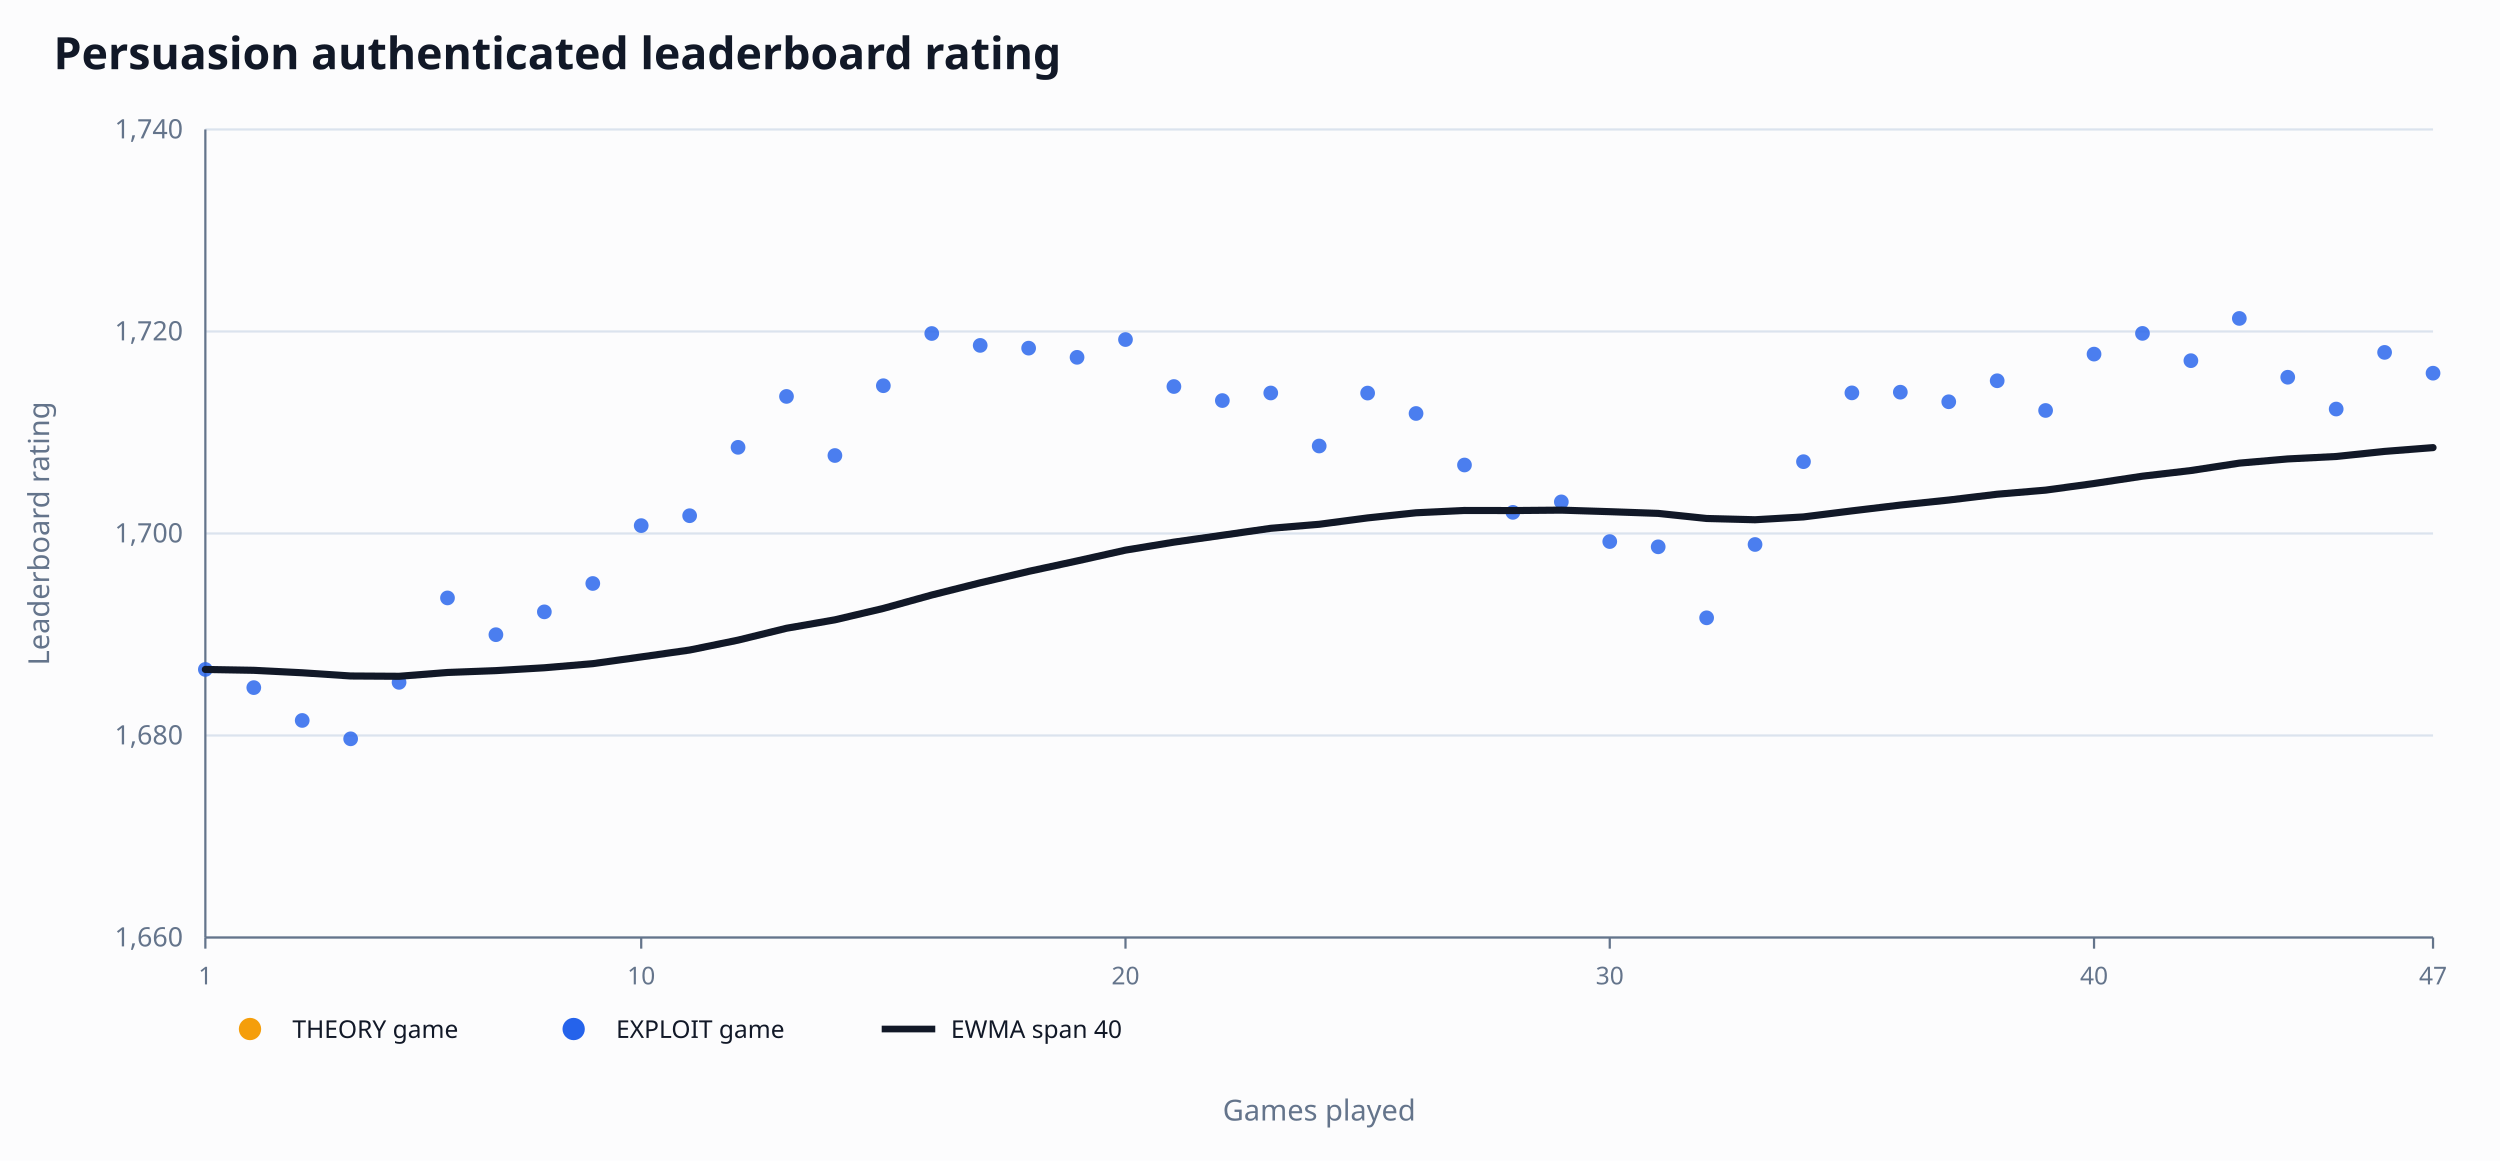
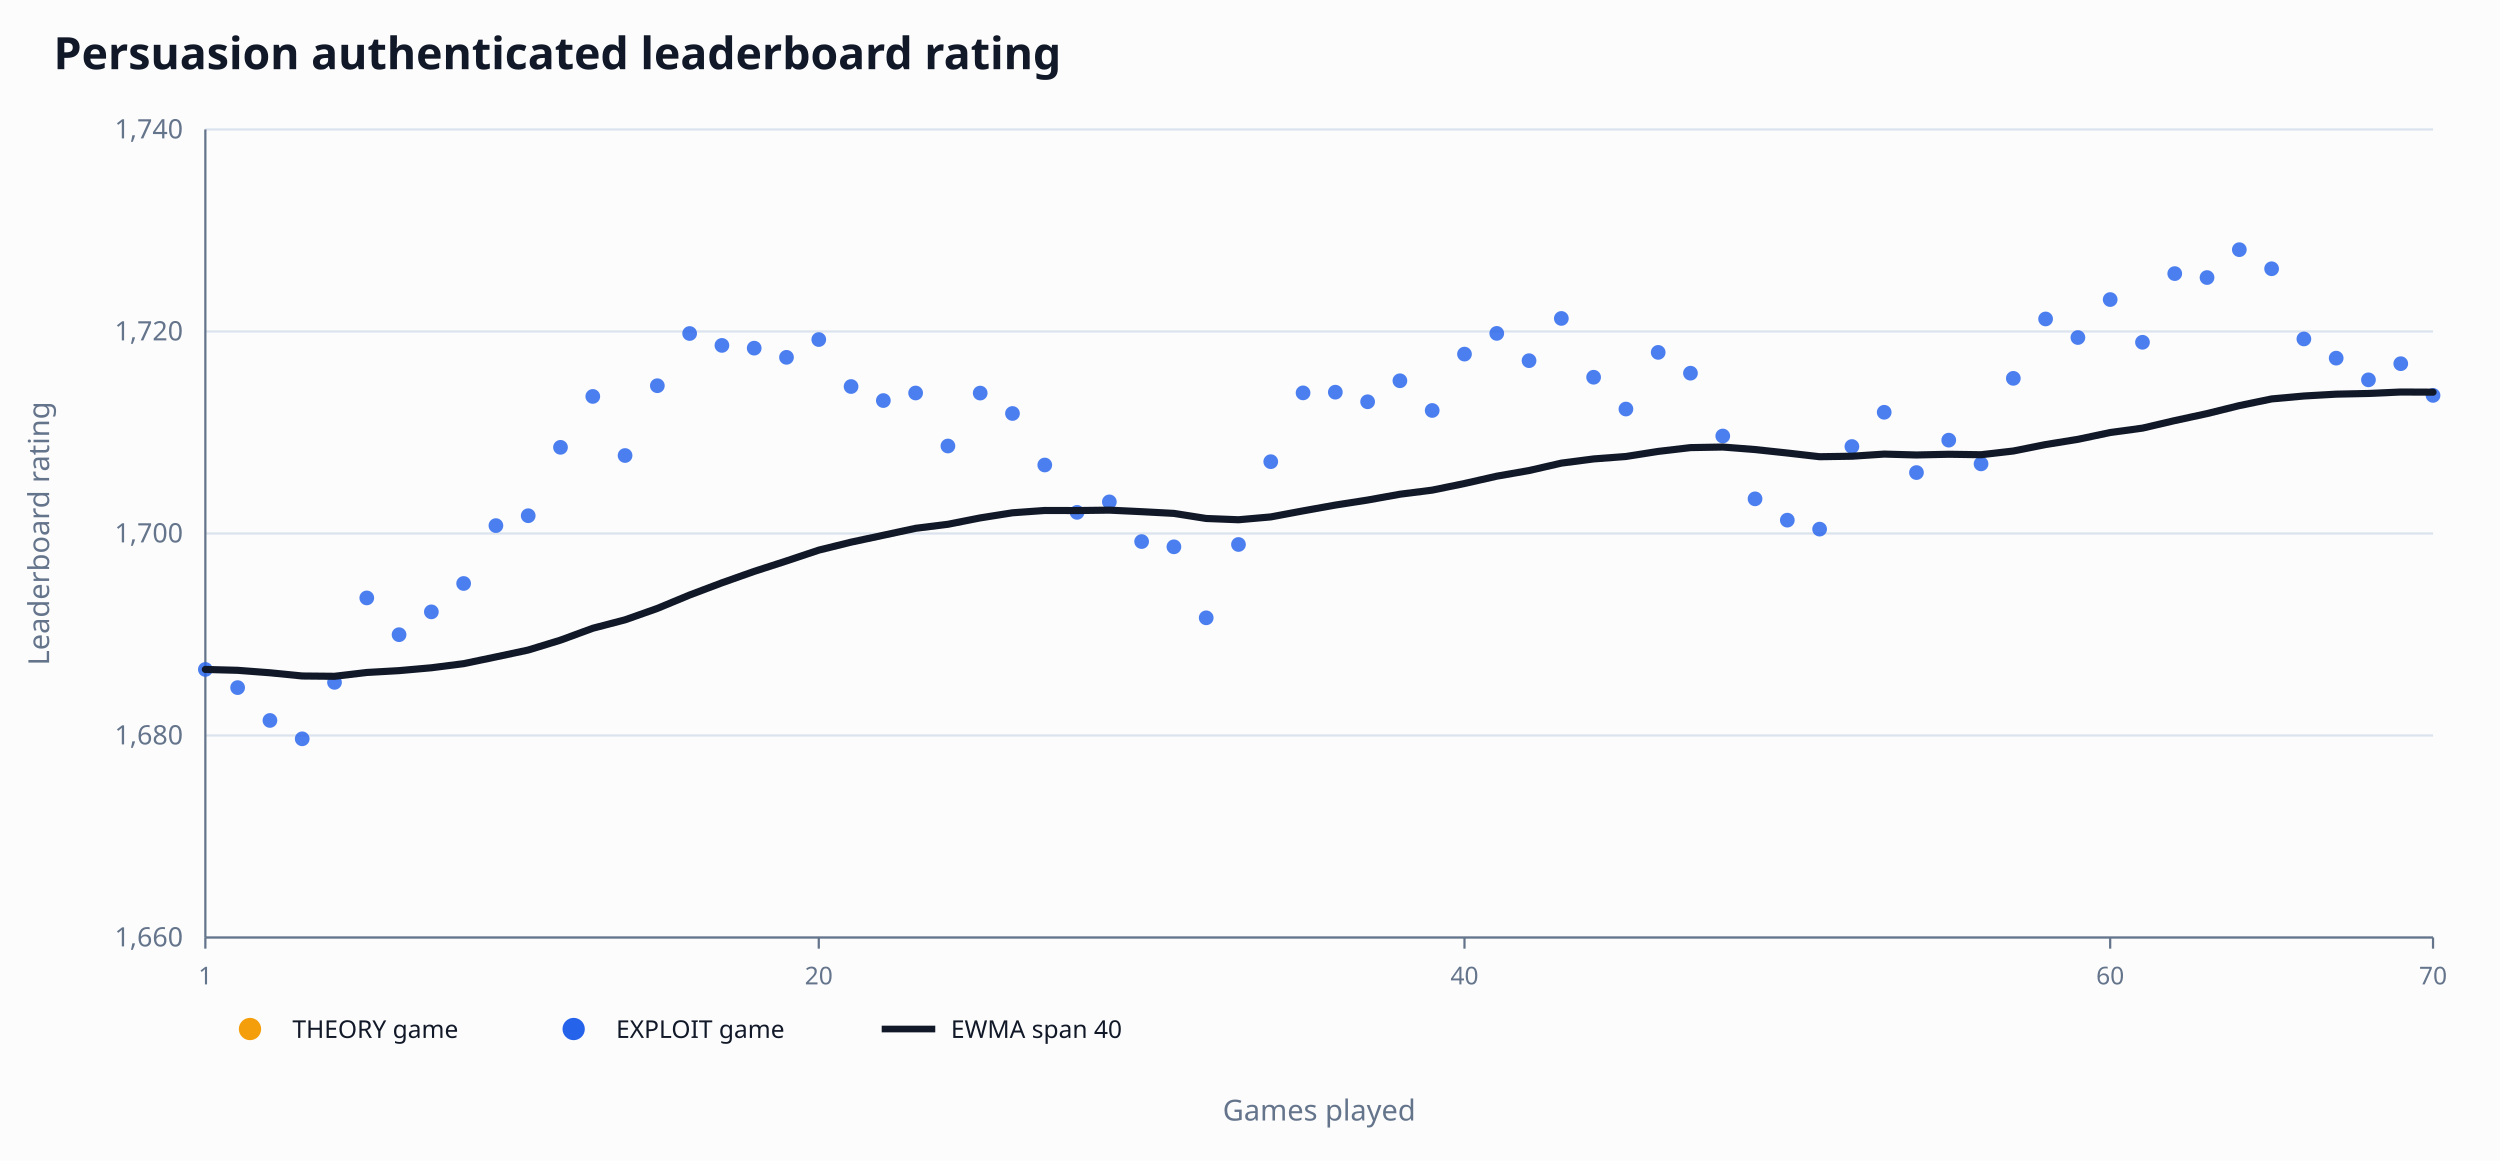
<svg xmlns="http://www.w3.org/2000/svg" width="1120" height="520" viewBox="0 0 1120 520">
  <rect width="100%" height="100%" fill="#fcfcfd" />
  <text x="24" y="31" font-family="system-ui,sans-serif" font-size="20" font-weight="700" fill="#111827">Persuasion authenticated leaderboard rating</text>
  <line x1="92" y1="420.00" x2="1090" y2="420.00" stroke="#dbe3ee" stroke-width="1" />
  <text x="82" y="424.00" text-anchor="end" font-family="system-ui,sans-serif" font-size="12" fill="#64748b">1,660</text>
  <line x1="92" y1="329.50" x2="1090" y2="329.50" stroke="#dbe3ee" stroke-width="1" />
  <text x="82" y="333.50" text-anchor="end" font-family="system-ui,sans-serif" font-size="12" fill="#64748b">1,680</text>
  <line x1="92" y1="239.00" x2="1090" y2="239.00" stroke="#dbe3ee" stroke-width="1" />
  <text x="82" y="243.00" text-anchor="end" font-family="system-ui,sans-serif" font-size="12" fill="#64748b">1,700</text>
  <line x1="92" y1="148.50" x2="1090" y2="148.50" stroke="#dbe3ee" stroke-width="1" />
  <text x="82" y="152.50" text-anchor="end" font-family="system-ui,sans-serif" font-size="12" fill="#64748b">1,720</text>
  <line x1="92" y1="58.00" x2="1090" y2="58.00" stroke="#dbe3ee" stroke-width="1" />
  <text x="82" y="62.00" text-anchor="end" font-family="system-ui,sans-serif" font-size="12" fill="#64748b">1,740</text>
  <line x1="92.00" y1="420" x2="92.00" y2="425" stroke="#64748b" />
  <text x="92.00" y="441" text-anchor="middle" font-family="system-ui,sans-serif" font-size="11" fill="#64748b">1</text>
-   <line x1="287.26" y1="420" x2="287.26" y2="425" stroke="#64748b" />
-   <text x="287.26" y="441" text-anchor="middle" font-family="system-ui,sans-serif" font-size="11" fill="#64748b">10</text>
-   <line x1="504.22" y1="420" x2="504.22" y2="425" stroke="#64748b" />
-   <text x="504.22" y="441" text-anchor="middle" font-family="system-ui,sans-serif" font-size="11" fill="#64748b">20</text>
-   <line x1="721.17" y1="420" x2="721.17" y2="425" stroke="#64748b" />
-   <text x="721.17" y="441" text-anchor="middle" font-family="system-ui,sans-serif" font-size="11" fill="#64748b">30</text>
-   <line x1="938.13" y1="420" x2="938.13" y2="425" stroke="#64748b" />
-   <text x="938.13" y="441" text-anchor="middle" font-family="system-ui,sans-serif" font-size="11" fill="#64748b">40</text>
+   <line x1="366.81" y1="420" x2="366.81" y2="425" stroke="#64748b" />
+   <text x="366.81" y="441" text-anchor="middle" font-family="system-ui,sans-serif" font-size="11" fill="#64748b">20</text>
+   <line x1="656.09" y1="420" x2="656.09" y2="425" stroke="#64748b" />
+   <text x="656.09" y="441" text-anchor="middle" font-family="system-ui,sans-serif" font-size="11" fill="#64748b">40</text>
+   <line x1="945.36" y1="420" x2="945.36" y2="425" stroke="#64748b" />
+   <text x="945.36" y="441" text-anchor="middle" font-family="system-ui,sans-serif" font-size="11" fill="#64748b">60</text>
  <line x1="1090.00" y1="420" x2="1090.00" y2="425" stroke="#64748b" />
-   <text x="1090.00" y="441" text-anchor="middle" font-family="system-ui,sans-serif" font-size="11" fill="#64748b">47</text>
+   <text x="1090.00" y="441" text-anchor="middle" font-family="system-ui,sans-serif" font-size="11" fill="#64748b">70</text>
  <line x1="92" y1="58" x2="92" y2="420" stroke="#64748b" />
  <line x1="92" y1="420" x2="1090" y2="420" stroke="#64748b" />
  <text x="591.00" y="502" text-anchor="middle" font-family="system-ui,sans-serif" font-size="13" fill="#64748b">Games played</text>
  <text x="22" y="239.00" text-anchor="middle" transform="rotate(-90 22 239.00)" font-family="system-ui,sans-serif" font-size="13" fill="#64748b">Leaderboard rating</text>
  <circle cx="92.00" cy="299.91" r="3.3" fill="#2563eb" opacity="0.82" />
-   <circle cx="113.70" cy="308.05" r="3.3" fill="#2563eb" opacity="0.82" />
-   <circle cx="135.39" cy="322.76" r="3.3" fill="#2563eb" opacity="0.82" />
-   <circle cx="157.09" cy="330.99" r="3.3" fill="#2563eb" opacity="0.82" />
-   <circle cx="178.78" cy="305.70" r="3.3" fill="#2563eb" opacity="0.82" />
-   <circle cx="200.48" cy="267.87" r="3.3" fill="#2563eb" opacity="0.82" />
-   <circle cx="222.17" cy="284.34" r="3.3" fill="#2563eb" opacity="0.82" />
-   <circle cx="243.87" cy="274.11" r="3.3" fill="#2563eb" opacity="0.82" />
-   <circle cx="265.57" cy="261.40" r="3.3" fill="#2563eb" opacity="0.82" />
-   <circle cx="287.26" cy="235.47" r="3.3" fill="#2563eb" opacity="0.82" />
-   <circle cx="308.96" cy="231.04" r="3.3" fill="#2563eb" opacity="0.82" />
-   <circle cx="330.65" cy="200.40" r="3.3" fill="#2563eb" opacity="0.82" />
-   <circle cx="352.35" cy="177.60" r="3.3" fill="#2563eb" opacity="0.82" />
-   <circle cx="374.04" cy="204.07" r="3.3" fill="#2563eb" opacity="0.82" />
-   <circle cx="395.74" cy="172.80" r="3.3" fill="#2563eb" opacity="0.82" />
-   <circle cx="417.43" cy="149.41" r="3.3" fill="#2563eb" opacity="0.82" />
-   <circle cx="439.13" cy="154.74" r="3.3" fill="#2563eb" opacity="0.82" />
-   <circle cx="460.83" cy="155.97" r="3.3" fill="#2563eb" opacity="0.82" />
-   <circle cx="482.52" cy="160.08" r="3.3" fill="#2563eb" opacity="0.82" />
-   <circle cx="504.22" cy="152.12" r="3.3" fill="#2563eb" opacity="0.82" />
-   <circle cx="525.91" cy="173.16" r="3.3" fill="#2563eb" opacity="0.82" />
-   <circle cx="547.61" cy="179.45" r="3.3" fill="#2563eb" opacity="0.82" />
-   <circle cx="569.30" cy="176.06" r="3.3" fill="#2563eb" opacity="0.82" />
-   <circle cx="591.00" cy="199.81" r="3.3" fill="#2563eb" opacity="0.82" />
-   <circle cx="612.70" cy="176.10" r="3.3" fill="#2563eb" opacity="0.82" />
-   <circle cx="634.39" cy="185.24" r="3.3" fill="#2563eb" opacity="0.82" />
-   <circle cx="656.09" cy="208.32" r="3.3" fill="#2563eb" opacity="0.82" />
-   <circle cx="677.78" cy="229.54" r="3.3" fill="#2563eb" opacity="0.82" />
-   <circle cx="699.48" cy="224.84" r="3.3" fill="#2563eb" opacity="0.82" />
-   <circle cx="721.17" cy="242.62" r="3.3" fill="#2563eb" opacity="0.82" />
-   <circle cx="742.87" cy="244.97" r="3.3" fill="#2563eb" opacity="0.82" />
-   <circle cx="764.57" cy="276.78" r="3.3" fill="#2563eb" opacity="0.82" />
-   <circle cx="786.26" cy="243.93" r="3.3" fill="#2563eb" opacity="0.82" />
-   <circle cx="807.96" cy="206.83" r="3.3" fill="#2563eb" opacity="0.82" />
-   <circle cx="829.65" cy="176.01" r="3.3" fill="#2563eb" opacity="0.82" />
-   <circle cx="851.35" cy="175.70" r="3.3" fill="#2563eb" opacity="0.82" />
-   <circle cx="873.04" cy="179.99" r="3.3" fill="#2563eb" opacity="0.82" />
-   <circle cx="894.74" cy="170.58" r="3.3" fill="#2563eb" opacity="0.82" />
-   <circle cx="916.43" cy="183.89" r="3.3" fill="#2563eb" opacity="0.82" />
-   <circle cx="938.13" cy="158.64" r="3.3" fill="#2563eb" opacity="0.82" />
-   <circle cx="959.83" cy="149.36" r="3.3" fill="#2563eb" opacity="0.82" />
-   <circle cx="981.52" cy="161.58" r="3.3" fill="#2563eb" opacity="0.82" />
-   <circle cx="1003.22" cy="142.66" r="3.3" fill="#2563eb" opacity="0.82" />
-   <circle cx="1024.91" cy="169.00" r="3.3" fill="#2563eb" opacity="0.82" />
-   <circle cx="1046.61" cy="183.25" r="3.3" fill="#2563eb" opacity="0.82" />
-   <circle cx="1068.30" cy="157.87" r="3.3" fill="#2563eb" opacity="0.82" />
-   <circle cx="1090.00" cy="167.19" r="3.3" fill="#2563eb" opacity="0.82" />
-   <polyline points="92.00,299.91 113.70,300.30 135.39,301.40 157.09,302.84 178.78,302.98 200.48,301.27 222.17,300.44 243.87,299.16 265.57,297.32 287.26,294.30 308.96,291.21 330.65,286.78 352.35,281.46 374.04,277.68 395.74,272.57 417.43,266.56 439.13,261.10 460.83,255.98 482.52,251.30 504.22,246.46 525.91,242.88 547.61,239.79 569.30,236.68 591.00,234.88 612.70,232.02 634.39,229.73 656.09,228.69 677.78,228.73 699.48,228.54 721.17,229.23 742.87,230.00 764.57,232.28 786.26,232.85 807.96,231.58 829.65,228.87 851.35,226.27 873.04,224.02 894.74,221.41 916.43,219.58 938.13,216.61 959.83,213.33 981.52,210.80 1003.22,207.48 1024.91,205.60 1046.61,204.51 1068.30,202.23 1090.00,200.53" fill="none" stroke="#111827" stroke-width="3.2" stroke-linejoin="round" stroke-linecap="round" />
+   <circle cx="106.46" cy="308.05" r="3.3" fill="#2563eb" opacity="0.82" />
+   <circle cx="120.93" cy="322.76" r="3.3" fill="#2563eb" opacity="0.82" />
+   <circle cx="135.39" cy="330.99" r="3.3" fill="#2563eb" opacity="0.82" />
+   <circle cx="149.86" cy="305.70" r="3.3" fill="#2563eb" opacity="0.82" />
+   <circle cx="164.32" cy="267.87" r="3.3" fill="#2563eb" opacity="0.82" />
+   <circle cx="178.78" cy="284.34" r="3.3" fill="#2563eb" opacity="0.82" />
+   <circle cx="193.25" cy="274.11" r="3.3" fill="#2563eb" opacity="0.82" />
+   <circle cx="207.71" cy="261.40" r="3.3" fill="#2563eb" opacity="0.82" />
+   <circle cx="222.17" cy="235.47" r="3.3" fill="#2563eb" opacity="0.82" />
+   <circle cx="236.64" cy="231.04" r="3.3" fill="#2563eb" opacity="0.82" />
+   <circle cx="251.10" cy="200.40" r="3.3" fill="#2563eb" opacity="0.82" />
+   <circle cx="265.57" cy="177.60" r="3.3" fill="#2563eb" opacity="0.82" />
+   <circle cx="280.03" cy="204.07" r="3.3" fill="#2563eb" opacity="0.82" />
+   <circle cx="294.49" cy="172.80" r="3.3" fill="#2563eb" opacity="0.82" />
+   <circle cx="308.96" cy="149.41" r="3.3" fill="#2563eb" opacity="0.82" />
+   <circle cx="323.42" cy="154.74" r="3.3" fill="#2563eb" opacity="0.82" />
+   <circle cx="337.88" cy="155.97" r="3.3" fill="#2563eb" opacity="0.82" />
+   <circle cx="352.35" cy="160.08" r="3.3" fill="#2563eb" opacity="0.82" />
+   <circle cx="366.81" cy="152.12" r="3.3" fill="#2563eb" opacity="0.82" />
+   <circle cx="381.28" cy="173.16" r="3.3" fill="#2563eb" opacity="0.82" />
+   <circle cx="395.74" cy="179.45" r="3.3" fill="#2563eb" opacity="0.82" />
+   <circle cx="410.20" cy="176.06" r="3.3" fill="#2563eb" opacity="0.82" />
+   <circle cx="424.67" cy="199.81" r="3.3" fill="#2563eb" opacity="0.82" />
+   <circle cx="439.13" cy="176.10" r="3.3" fill="#2563eb" opacity="0.82" />
+   <circle cx="453.59" cy="185.24" r="3.3" fill="#2563eb" opacity="0.82" />
+   <circle cx="468.06" cy="208.32" r="3.3" fill="#2563eb" opacity="0.82" />
+   <circle cx="482.52" cy="229.54" r="3.3" fill="#2563eb" opacity="0.82" />
+   <circle cx="496.99" cy="224.84" r="3.3" fill="#2563eb" opacity="0.82" />
+   <circle cx="511.45" cy="242.62" r="3.3" fill="#2563eb" opacity="0.82" />
+   <circle cx="525.91" cy="244.97" r="3.3" fill="#2563eb" opacity="0.82" />
+   <circle cx="540.38" cy="276.78" r="3.3" fill="#2563eb" opacity="0.82" />
+   <circle cx="554.84" cy="243.93" r="3.3" fill="#2563eb" opacity="0.82" />
+   <circle cx="569.30" cy="206.83" r="3.3" fill="#2563eb" opacity="0.82" />
+   <circle cx="583.77" cy="176.01" r="3.3" fill="#2563eb" opacity="0.82" />
+   <circle cx="598.23" cy="175.70" r="3.3" fill="#2563eb" opacity="0.82" />
+   <circle cx="612.70" cy="179.99" r="3.3" fill="#2563eb" opacity="0.82" />
+   <circle cx="627.16" cy="170.58" r="3.3" fill="#2563eb" opacity="0.82" />
+   <circle cx="641.62" cy="183.89" r="3.3" fill="#2563eb" opacity="0.82" />
+   <circle cx="656.09" cy="158.64" r="3.3" fill="#2563eb" opacity="0.82" />
+   <circle cx="670.55" cy="149.36" r="3.3" fill="#2563eb" opacity="0.82" />
+   <circle cx="685.01" cy="161.58" r="3.3" fill="#2563eb" opacity="0.82" />
+   <circle cx="699.48" cy="142.66" r="3.3" fill="#2563eb" opacity="0.82" />
+   <circle cx="713.94" cy="169.00" r="3.3" fill="#2563eb" opacity="0.82" />
+   <circle cx="728.41" cy="183.25" r="3.3" fill="#2563eb" opacity="0.82" />
+   <circle cx="742.87" cy="157.87" r="3.3" fill="#2563eb" opacity="0.82" />
+   <circle cx="757.33" cy="167.19" r="3.3" fill="#2563eb" opacity="0.82" />
+   <circle cx="771.80" cy="195.33" r="3.3" fill="#2563eb" opacity="0.82" />
+   <circle cx="786.26" cy="223.48" r="3.3" fill="#2563eb" opacity="0.82" />
+   <circle cx="800.72" cy="233.03" r="3.3" fill="#2563eb" opacity="0.82" />
+   <circle cx="815.19" cy="237.05" r="3.3" fill="#2563eb" opacity="0.82" />
+   <circle cx="829.65" cy="200.04" r="3.3" fill="#2563eb" opacity="0.82" />
+   <circle cx="844.12" cy="184.70" r="3.3" fill="#2563eb" opacity="0.82" />
+   <circle cx="858.58" cy="211.71" r="3.3" fill="#2563eb" opacity="0.82" />
+   <circle cx="873.04" cy="197.19" r="3.3" fill="#2563eb" opacity="0.82" />
+   <circle cx="887.51" cy="207.82" r="3.3" fill="#2563eb" opacity="0.82" />
+   <circle cx="901.97" cy="169.50" r="3.3" fill="#2563eb" opacity="0.82" />
+   <circle cx="916.43" cy="142.89" r="3.3" fill="#2563eb" opacity="0.82" />
+   <circle cx="930.90" cy="151.21" r="3.3" fill="#2563eb" opacity="0.82" />
+   <circle cx="945.36" cy="134.20" r="3.3" fill="#2563eb" opacity="0.82" />
+   <circle cx="959.83" cy="153.34" r="3.3" fill="#2563eb" opacity="0.82" />
+   <circle cx="974.29" cy="122.57" r="3.3" fill="#2563eb" opacity="0.82" />
+   <circle cx="988.75" cy="124.34" r="3.3" fill="#2563eb" opacity="0.82" />
+   <circle cx="1003.22" cy="111.85" r="3.3" fill="#2563eb" opacity="0.82" />
+   <circle cx="1017.68" cy="120.40" r="3.3" fill="#2563eb" opacity="0.82" />
+   <circle cx="1032.14" cy="151.85" r="3.3" fill="#2563eb" opacity="0.82" />
+   <circle cx="1046.61" cy="160.45" r="3.3" fill="#2563eb" opacity="0.82" />
+   <circle cx="1061.07" cy="170.17" r="3.3" fill="#2563eb" opacity="0.82" />
+   <circle cx="1075.54" cy="162.93" r="3.3" fill="#2563eb" opacity="0.82" />
+   <circle cx="1090.00" cy="177.14" r="3.3" fill="#2563eb" opacity="0.82" />
+   <polyline points="92.00,299.91 106.46,300.30 120.93,301.40 135.39,302.84 149.86,302.98 164.32,301.27 178.78,300.44 193.25,299.16 207.71,297.32 222.17,294.30 236.64,291.21 251.10,286.78 265.57,281.46 280.03,277.68 294.49,272.57 308.96,266.56 323.42,261.10 337.88,255.98 352.35,251.30 366.81,246.46 381.28,242.88 395.74,239.79 410.20,236.68 424.67,234.88 439.13,232.02 453.59,229.73 468.06,228.69 482.52,228.73 496.99,228.54 511.45,229.23 525.91,230.00 540.38,232.28 554.84,232.85 569.30,231.58 583.77,228.87 598.23,226.27 612.70,224.02 627.16,221.41 641.62,219.58 656.09,216.61 670.55,213.33 685.01,210.80 699.48,207.48 713.94,205.60 728.41,204.51 742.87,202.23 757.33,200.53 771.80,200.27 786.26,201.40 800.72,202.95 815.19,204.61 829.65,204.39 844.12,203.43 858.58,203.83 873.04,203.51 887.51,203.72 901.97,202.05 916.43,199.16 930.90,196.82 945.36,193.77 959.83,191.80 974.29,188.42 988.75,185.29 1003.22,181.71 1017.68,178.72 1032.14,177.41 1046.61,176.58 1061.07,176.27 1075.54,175.62 1090.00,175.69" fill="none" stroke="#111827" stroke-width="3.2" stroke-linejoin="round" stroke-linecap="round" />
  <circle cx="112" cy="461" r="5" fill="#f59e0b" />
  <text x="131" y="465" font-family="system-ui,sans-serif" font-size="11" fill="#111827">THEORY game</text>
  <circle cx="257" cy="461" r="5" fill="#2563eb" />
  <text x="276" y="465" font-family="system-ui,sans-serif" font-size="11" fill="#111827">EXPLOIT game</text>
  <line x1="395" y1="461" x2="419" y2="461" stroke="#111827" stroke-width="3" />
  <text x="426" y="465" font-family="system-ui,sans-serif" font-size="11" fill="#111827">EWMA span 40</text>
</svg>
